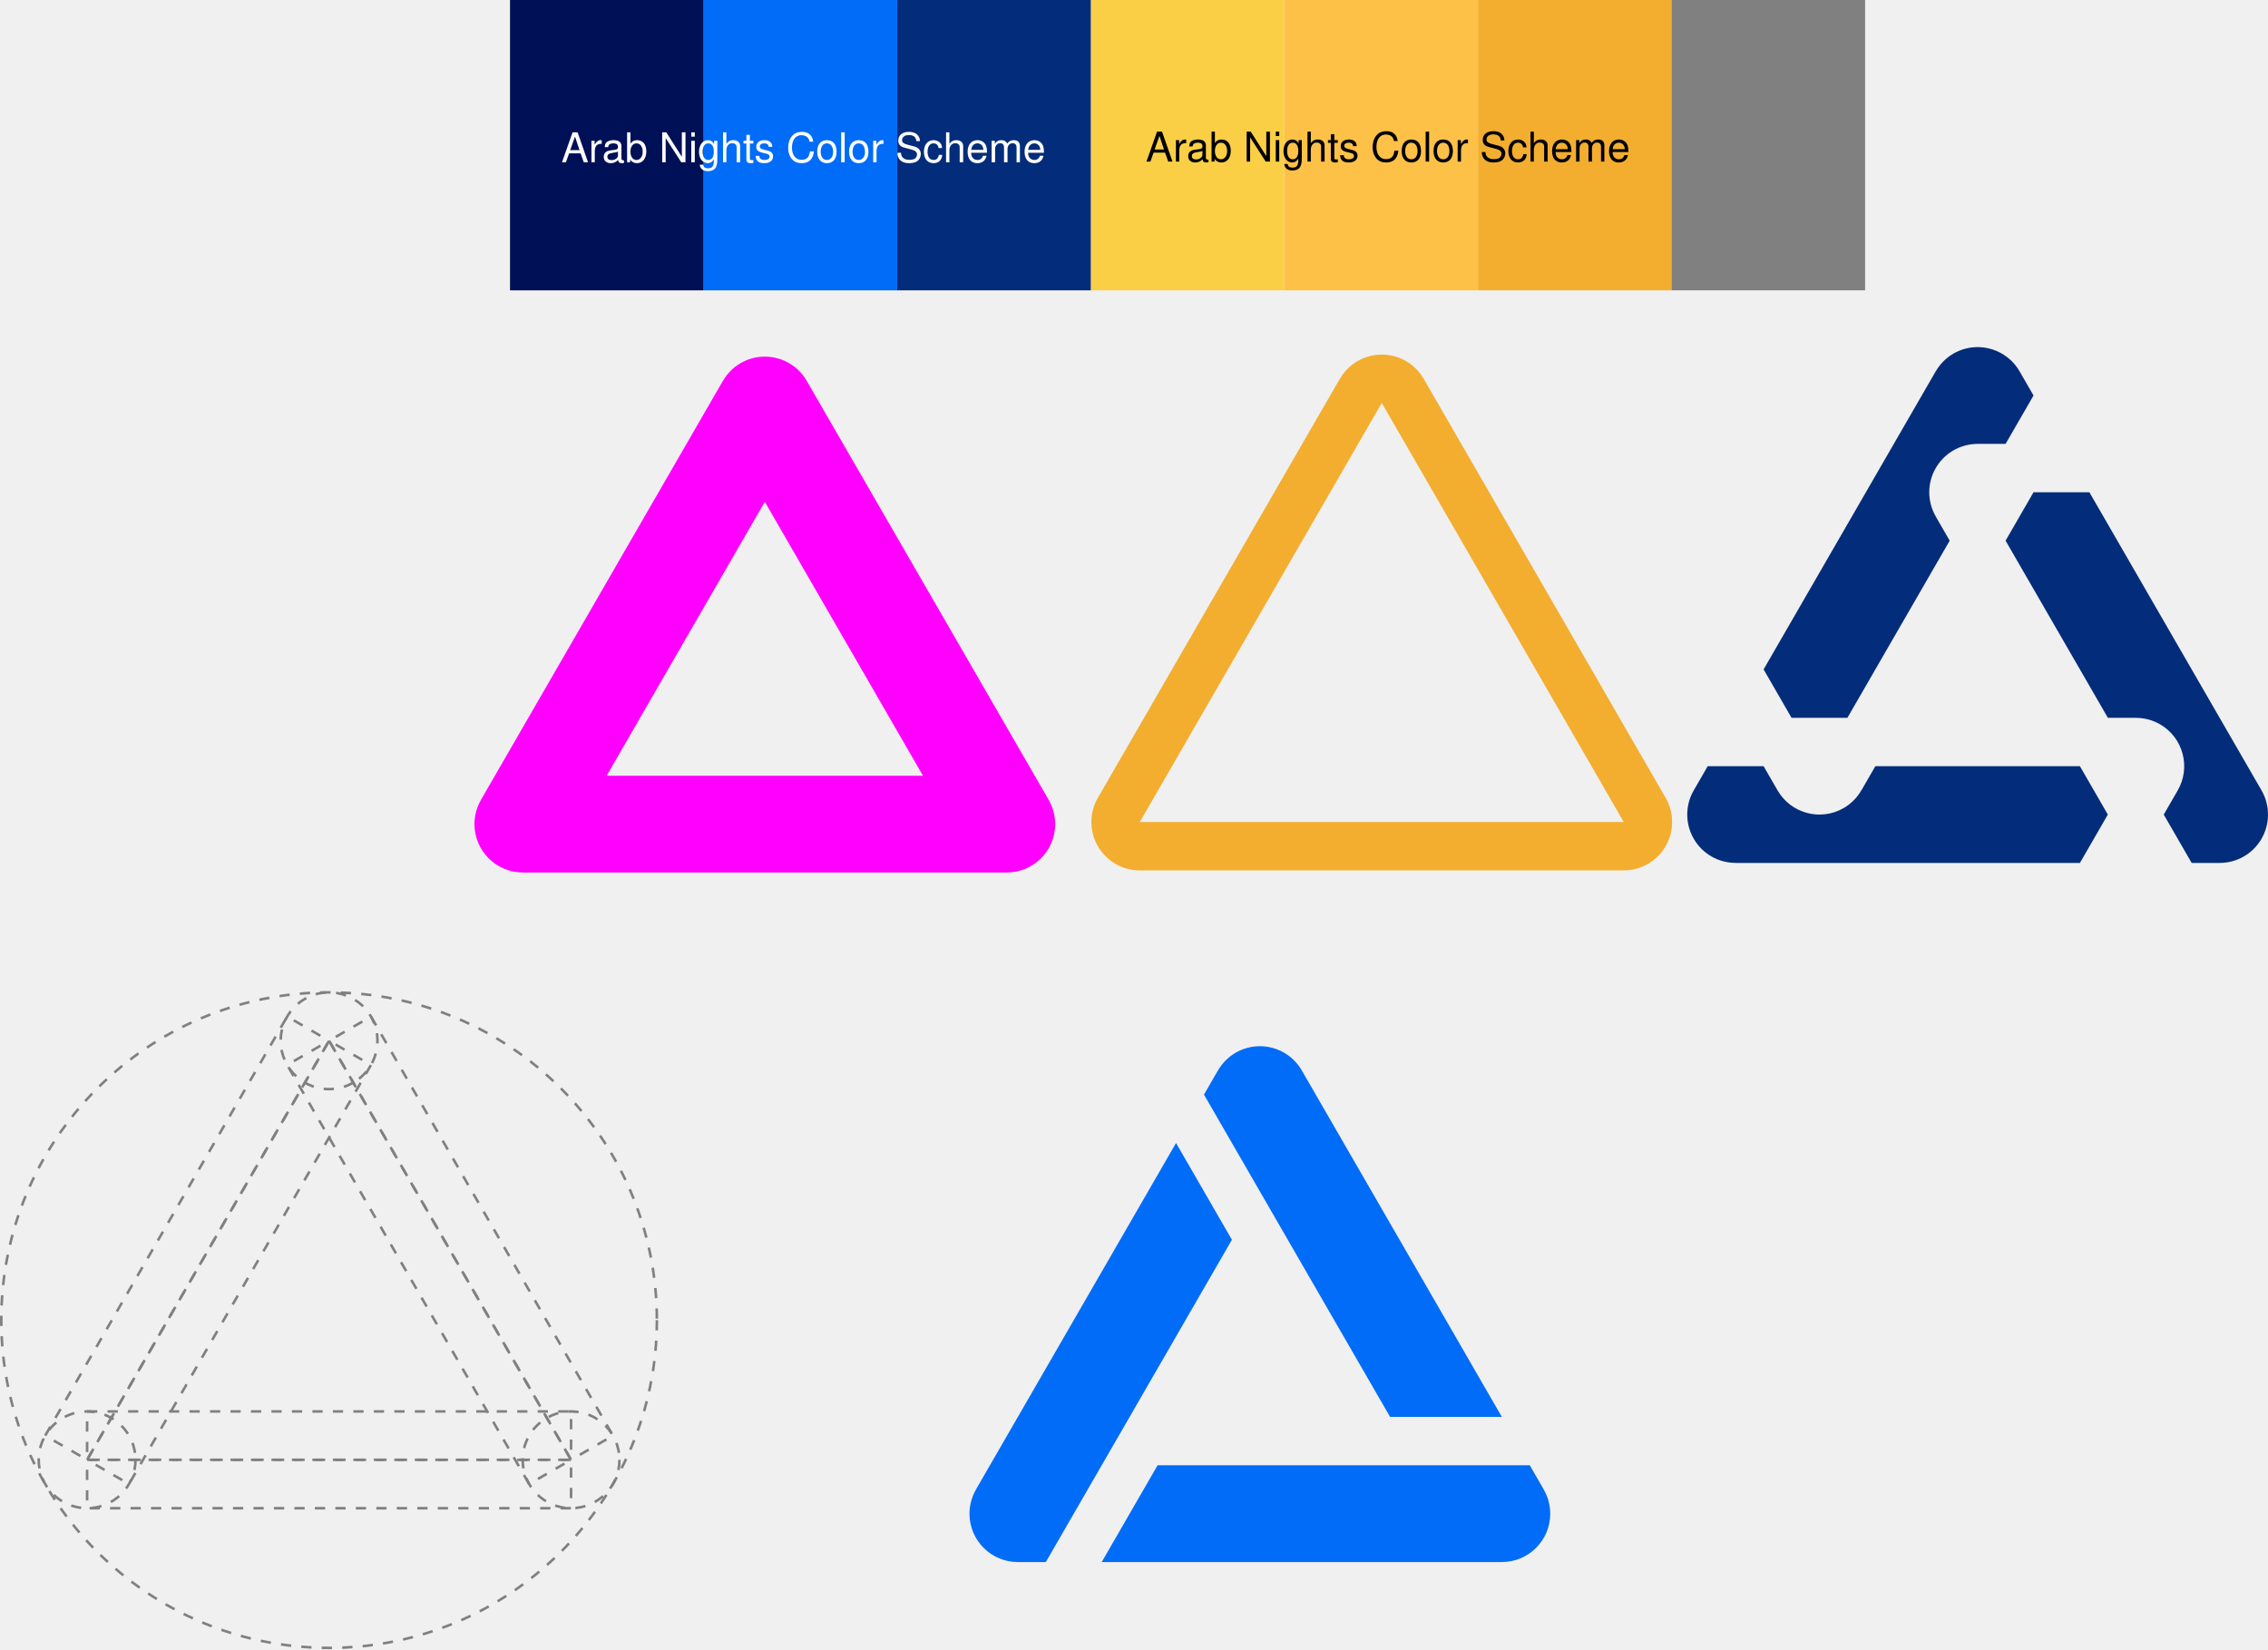
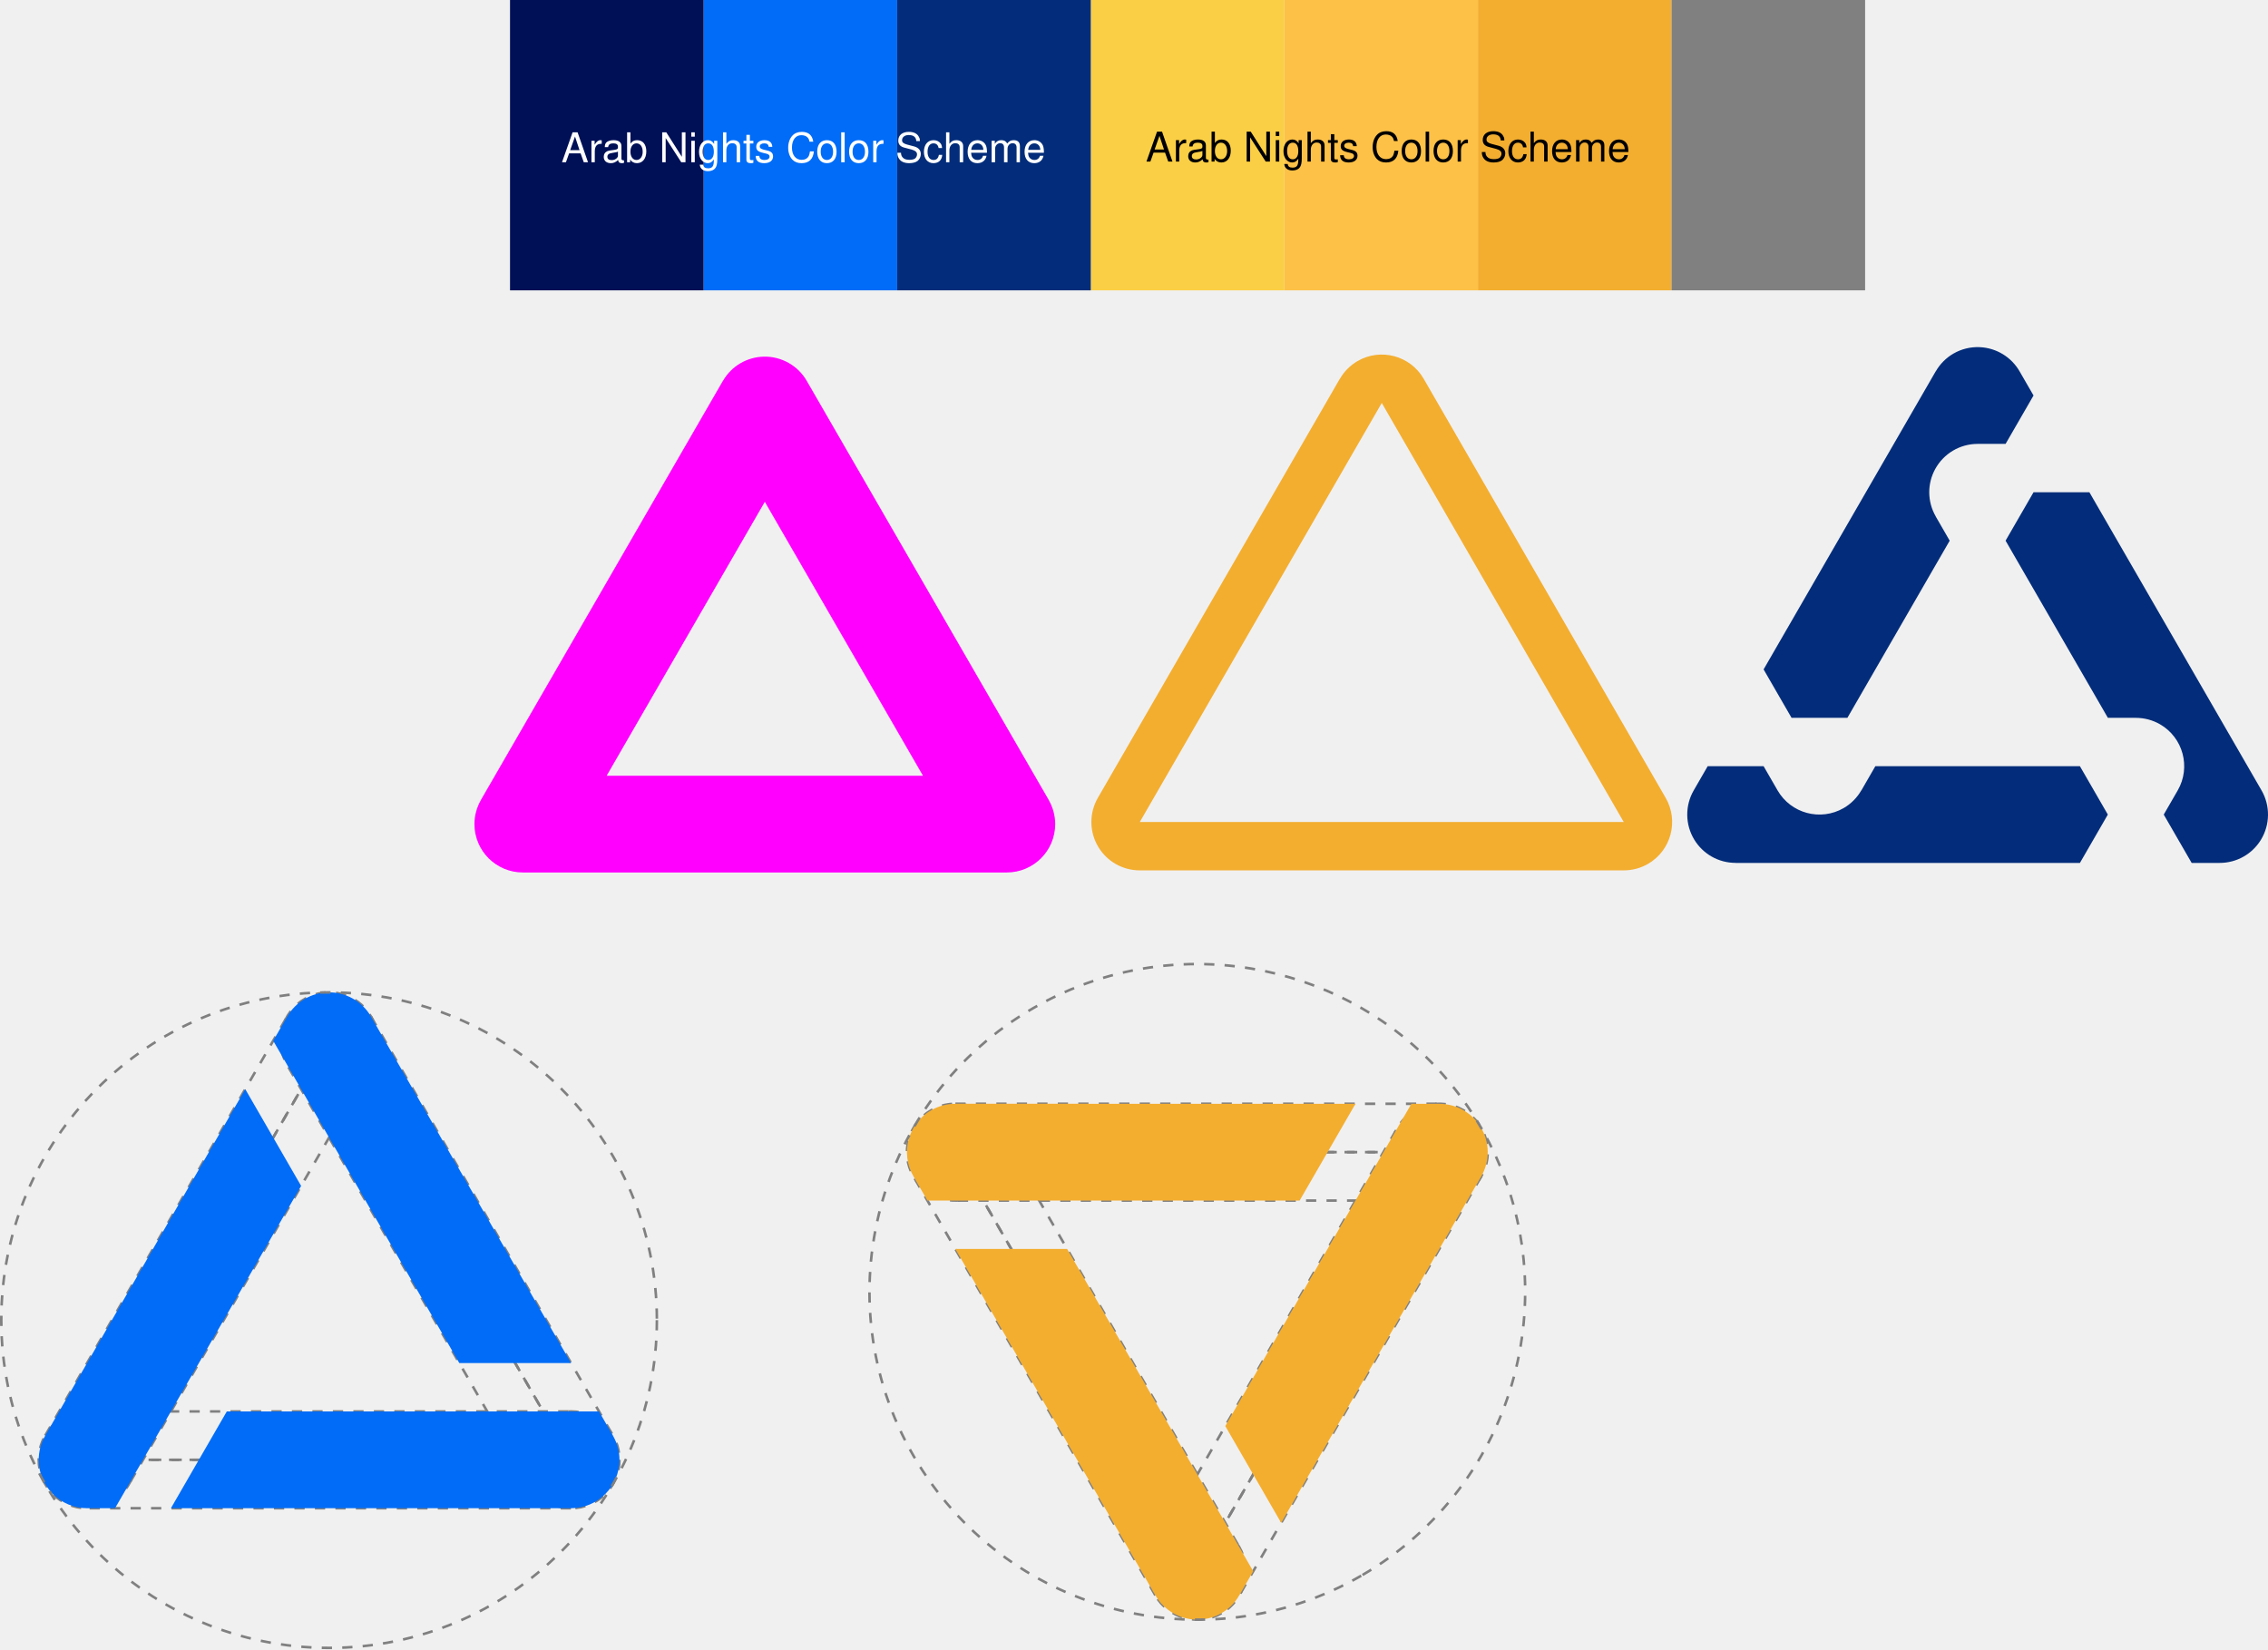
<svg xmlns="http://www.w3.org/2000/svg" width="234.318mm" height="170.405mm" viewBox="0 0 234.318 170.405" version="1.1" id="svg8">
  <defs id="defs2" />
  <g id="layer1" transform="translate(-50.88994,-137.9655)">
    <path style="opacity:1;fill:#032d7a;fill-opacity:1;stroke:none;stroke-width:0.66;stroke-linecap:butt;stroke-linejoin:bevel;stroke-miterlimit:4;stroke-dasharray:none;stroke-dashoffset:0;stroke-opacity:1;paint-order:markers stroke fill" d="m 255.444,173.836 a 5,5 0 0 0 -2.736,0.665 5,5 0 0 0 -1.824,1.833 l -0.005,-0.003 -17.783,30.802 2.886,5 5.774,-5.3e-4 10.566,-18.3 v -5.3e-4 l -1.443,-2.5 0.005,-0.002 a 5,5 0 0 1 -0.674,-2.498 5,5 0 0 1 0.612,-2.397 l 5.3e-4,-5.3e-4 a 5,5 0 0 1 4.388,-2.603 h 2.886 l 2.887,-5 -1.443,-2.5 a 5,5 0 0 0 -4.094,-2.494 z m 5.539,14.994 -2.887,5.001 10.566,18.301 h 2.888 l -5.2e-4,0.007 a 5,5 0 0 1 2.5,0.664 5,5 0 0 1 1.831,6.83 l -1.444,2.501 2.886,4.998 2.888,-5.3e-4 -5.3e-4,-0.003 a 5,5 0 0 0 2.499,-0.665 5,5 0 0 0 1.77,-1.729 v -5.3e-4 a 5,5 0 0 0 0.06,-5.102 l -17.783,-30.801 z m -16.341,28.302 -1.443,2.5 -0.006,-0.004 a 5,5 0 0 1 -1.825,1.833 5,5 0 0 1 -6.831,-1.83 l -1.443,-2.499 h -5.773 l -1.443,2.499 a 5,5 0 0 0 0.06,5.101 5,5 0 0 0 1.77,1.729 5,5 0 0 0 2.5,0.664 l 5.3e-4,0.006 h 35.567 l 2.886,-4.998 -2.887,-5 z" id="path5974-3-48-3" />
    <path style="opacity:1;fill:#ff00ff;fill-opacity:1;stroke:none;stroke-width:0.66;stroke-linecap:butt;stroke-linejoin:bevel;stroke-miterlimit:4;stroke-dasharray:none;stroke-dashoffset:0;stroke-opacity:1;paint-order:markers stroke fill" d="m 129.789,174.818 a 5,5 0 0 0 -2.382,0.668 5,5 0 0 0 -1.825,1.833 l -0.005,-0.003 -25,43.301 0.004,0.002 a 5,5 0 0 0 -0.674,2.497 5,5 0 0 0 5,5 h 50 a 5,5 0 0 0 5,-5 5,5 0 0 0 -0.675,-2.496 l 0.005,-0.003 -25,-43.301 a 5,5 0 0 0 -4.448,-2.499 z m 0.118,14.998 16.34,28.302 h -32.68 z" id="path5974-3-48-3-1" />
    <rect style="opacity:1;fill:none;fill-opacity:1;stroke:#808080;stroke-width:0.265;stroke-linecap:butt;stroke-linejoin:bevel;stroke-miterlimit:4;stroke-dasharray:1.058, 1.058;stroke-dashoffset:0;stroke-opacity:1;paint-order:markers stroke fill" id="rect5991-9-95" width="50" height="5" x="59.889" y="288.805" />
    <rect style="opacity:1;fill:none;fill-opacity:1;stroke:#808080;stroke-width:0.265;stroke-linecap:butt;stroke-linejoin:bevel;stroke-miterlimit:4;stroke-dasharray:1.058, 1.058;stroke-dashoffset:0;stroke-opacity:1;paint-order:markers stroke fill" id="rect5991-6-9-1-2" width="50" height="5" x="-220.168" y="191.268" transform="rotate(-60)" />
    <rect style="opacity:1;fill:none;fill-opacity:1;stroke:#808080;stroke-width:0.265;stroke-linecap:butt;stroke-linejoin:bevel;stroke-miterlimit:4;stroke-dasharray:1.058, 1.058;stroke-dashoffset:0;stroke-opacity:1;paint-order:markers stroke fill" id="rect5991-6-9-3" width="50" height="5" x="59.889" y="283.805" />
    <rect style="opacity:1;fill:#f3ae30;fill-opacity:1;stroke:none;stroke-width:5.928;stroke-linecap:butt;stroke-linejoin:bevel;stroke-miterlimit:4;stroke-dasharray:none;stroke-dashoffset:0;stroke-opacity:1;paint-order:markers stroke fill" id="rect819" width="30" height="20" x="137.966" y="-223.583" transform="rotate(90)" />
    <rect style="opacity:1;fill:#fdc148;fill-opacity:1;stroke:none;stroke-width:5.928;stroke-linecap:butt;stroke-linejoin:bevel;stroke-miterlimit:4;stroke-dasharray:none;stroke-dashoffset:0;stroke-opacity:1;paint-order:markers stroke fill" id="rect819-4" width="30" height="20" x="137.966" y="-203.583" transform="rotate(90)" />
    <rect style="opacity:1;fill:#fbcf45;fill-opacity:1;stroke:none;stroke-width:5.928;stroke-linecap:butt;stroke-linejoin:bevel;stroke-miterlimit:4;stroke-dasharray:none;stroke-dashoffset:0;stroke-opacity:1;paint-order:markers stroke fill" id="rect819-4-6" width="30" height="20" x="137.966" y="-183.583" transform="rotate(90)" />
    <rect style="opacity:1;fill:#032d7a;fill-opacity:1;stroke:none;stroke-width:5.928;stroke-linecap:butt;stroke-linejoin:bevel;stroke-miterlimit:4;stroke-dasharray:none;stroke-dashoffset:0;stroke-opacity:1;paint-order:markers stroke fill" id="rect819-6" width="30" height="20" x="137.966" y="-163.583" transform="rotate(90)" />
    <rect style="opacity:1;fill:#006cf7;fill-opacity:1;stroke:none;stroke-width:5.928;stroke-linecap:butt;stroke-linejoin:bevel;stroke-miterlimit:4;stroke-dasharray:none;stroke-dashoffset:0;stroke-opacity:1;paint-order:markers stroke fill" id="rect819-4-7" width="30" height="20" x="137.966" y="-143.583" transform="rotate(90)" />
    <rect style="opacity:1;fill:#001056;fill-opacity:1;stroke:none;stroke-width:5.928;stroke-linecap:butt;stroke-linejoin:bevel;stroke-miterlimit:4;stroke-dasharray:none;stroke-dashoffset:0;stroke-opacity:1;paint-order:markers stroke fill" id="rect819-4-6-8" width="30" height="20" x="137.966" y="-123.583" transform="rotate(90)" />
    <text xml:space="preserve" style="font-style:normal;font-variant:normal;font-weight:bold;font-stretch:normal;font-size:3.175px;line-height:0;font-family:helvetica;-inkscape-font-specification:'helvetica Bold';letter-spacing:0px;word-spacing:0px;fill:#000000;fill-opacity:1;stroke:none;stroke-width:0.265" x="169.259" y="154.659" id="text817-6">
      <tspan id="tspan815-7" x="169.259" y="154.659" style="font-style:normal;font-variant:normal;font-weight:normal;font-stretch:normal;font-size:4.233px;font-family:helvetica;-inkscape-font-specification:helvetica;stroke-width:0.265">Arab Nights Color Scheme</tspan>
    </text>
    <text xml:space="preserve" style="font-style:normal;font-variant:normal;font-weight:bold;font-stretch:normal;font-size:3.175px;line-height:0;font-family:helvetica;-inkscape-font-specification:'helvetica Bold';letter-spacing:0px;word-spacing:0px;fill:#ffffff;fill-opacity:1;stroke:none;stroke-width:0.265" x="108.875" y="154.731" id="text817-6-9">
      <tspan id="tspan815-7-1" x="108.875" y="154.731" style="font-style:normal;font-variant:normal;font-weight:normal;font-stretch:normal;font-size:4.233px;font-family:helvetica;-inkscape-font-specification:helvetica;fill:#ffffff;stroke-width:0.265">Arab Nights Color Scheme</tspan>
    </text>
    <circle style="opacity:1;fill:none;fill-opacity:1;stroke:#808080;stroke-width:0.265;stroke-linecap:butt;stroke-linejoin:bevel;stroke-miterlimit:4;stroke-dasharray:1.058, 1.058;stroke-dashoffset:0;stroke-opacity:1;paint-order:markers stroke fill" id="path5974-3-8" cx="59.889" cy="288.805" r="5" />
    <rect style="opacity:1;fill:none;fill-opacity:1;stroke:#808080;stroke-width:0.265;stroke-linecap:butt;stroke-linejoin:bevel;stroke-miterlimit:4;stroke-dasharray:1.058, 1.058;stroke-dashoffset:0;stroke-opacity:1;paint-order:markers stroke fill" id="rect5991-9-3-9" width="50" height="5" x="-220.168" y="196.268" transform="rotate(-60)" />
    <circle style="opacity:1;fill:none;fill-opacity:1;stroke:#808080;stroke-width:0.265;stroke-linecap:butt;stroke-linejoin:bevel;stroke-miterlimit:4;stroke-dasharray:1.058, 1.058;stroke-dashoffset:0;stroke-opacity:1;paint-order:markers stroke fill" id="path5974-3-1-3" cx="255.057" cy="49.236" r="5" transform="rotate(60)" />
    <rect style="opacity:1;fill:none;fill-opacity:1;stroke:#808080;stroke-width:0.265;stroke-linecap:butt;stroke-linejoin:bevel;stroke-miterlimit:4;stroke-dasharray:1.058, 1.058;stroke-dashoffset:0;stroke-opacity:1;paint-order:markers stroke fill" id="rect5991-9-9-5" width="50" height="5" x="255.057" y="49.236" transform="rotate(60)" />
    <rect style="opacity:1;fill:none;fill-opacity:1;stroke:#808080;stroke-width:0.265;stroke-linecap:butt;stroke-linejoin:bevel;stroke-miterlimit:4;stroke-dasharray:1.058, 1.058;stroke-dashoffset:0;stroke-opacity:1;paint-order:markers stroke fill" id="rect5991-6-9-5-0" width="50" height="5" x="255.057" y="44.236" transform="rotate(60)" />
    <circle style="opacity:1;fill:none;fill-opacity:1;stroke:#808080;stroke-width:0.265;stroke-linecap:butt;stroke-linejoin:bevel;stroke-miterlimit:4;stroke-dasharray:1.058, 1.058;stroke-dashoffset:0;stroke-opacity:1;paint-order:markers stroke fill" id="path5974-6-4-7" cx="109.889" cy="288.805" r="5" />
    <path style="opacity:1;fill:#f3ae30;fill-opacity:1;stroke:none;stroke-width:0.66;stroke-linecap:butt;stroke-linejoin:bevel;stroke-miterlimit:4;stroke-dasharray:none;stroke-dashoffset:0;stroke-opacity:1;paint-order:markers stroke fill" d="m 164.377,225.505 a 5,5 0 0 0 1.77,1.728 5,5 0 0 0 2.5,0.665 l -7.7e-4,0.005 50,4e-5 7.6e-4,-0.005 a 5,5 0 0 0 2.5,-0.665 5,5 0 0 0 1.83,-6.83 l -25,-43.301 a 5,5 0 0 0 -6.83,-1.83 5,5 0 0 0 -1.825,1.833 l -0.006,-0.004 -25,43.301 a 5,5 0 0 0 0.06,5.102 z m 4.27,-2.602 25,-43.301 25,43.301 z" id="path5974-3-4-7-1-7-2-9" />
-     <path style="opacity:1;fill:#006cf7;fill-opacity:1;stroke:none;stroke-width:0.782;stroke-linecap:butt;stroke-linejoin:bevel;stroke-miterlimit:4;stroke-dasharray:none;stroke-dashoffset:0;stroke-opacity:1;paint-order:markers stroke fill" d="m 180.934,246.07 a 5,5 0 0 0 -2.382,0.669 5,5 0 0 0 -1.826,1.832 l -0.004,-0.003 -1.443,2.5 1.441,2.496 a 5,5 0 0 0 0.002,0.004 l 17.783,30.801 h 11.548 l -20.67,-35.801 a 5,5 0 0 0 -4.448,-2.499 z m -8.542,9.998 -20.67,35.801 0.004,0.002 a 5,5 0 0 0 -0.674,2.498 5,5 0 0 0 5,5 h 2.887 l 1.443,-2.5 4.33,-7.5 13.453,-23.301 z m -1.906,33.301 -5.774,10 h 41.34 a 5,5 0 0 0 5,-5 5,5 0 0 0 -0.674,-2.498 l 0.004,-0.002 -1.443,-2.5 h -2.887 -8.66 z" id="rect5991-9-95-0" />
+     <path style="opacity:1;fill:#006cf7;fill-opacity:1;stroke:none;stroke-width:0.782;stroke-linecap:butt;stroke-linejoin:bevel;stroke-miterlimit:4;stroke-dasharray:none;stroke-dashoffset:0;stroke-opacity:1;paint-order:markers stroke fill" d="m 84.771,240.505 a 5,5 0 0 0 -2.382,0.669 5,5 0 0 0 -1.826,1.832 l -0.004,-0.003 -1.443,2.5 1.441,2.496 a 5,5 0 0 0 0.002,0.004 l 17.783,30.801 H 109.889 L 89.219,243.003 a 5,5 0 0 0 -4.448,-2.499 z m -8.542,9.998 -20.67,35.801 0.004,0.002 a 5,5 0 0 0 -0.674,2.498 5,5 0 0 0 5,5 h 2.887 l 1.443,-2.5 4.33,-7.5 13.453,-23.301 z m -1.906,33.301 -5.774,10 h 41.34 a 5,5 0 0 0 5,-5 5,5 0 0 0 -0.674,-2.498 l 0.004,-0.002 -1.443,-2.5 h -2.887 -8.66 z" id="rect5991-9-95-0" />
    <circle style="opacity:1;fill:none;fill-opacity:1;stroke:#808080;stroke-width:0.265;stroke-linecap:butt;stroke-linejoin:bevel;stroke-miterlimit:4;stroke-dasharray:1.058, 1.058;stroke-dashoffset:0;stroke-opacity:1;paint-order:markers stroke fill" id="path8395" cx="84.889" cy="274.371" r="33.866" />
    <rect style="opacity:1;fill:#808080;fill-opacity:1;stroke:none;stroke-width:5.928;stroke-linecap:butt;stroke-linejoin:bevel;stroke-miterlimit:4;stroke-dasharray:none;stroke-dashoffset:0;stroke-opacity:1;paint-order:markers stroke fill" id="rect819-4-6-8-1" width="30" height="20" x="137.966" y="-243.583" transform="rotate(90)" />
+     <rect style="opacity:1;fill:none;fill-opacity:1;stroke:#808080;stroke-width:0.265;stroke-linecap:butt;stroke-linejoin:bevel;stroke-miterlimit:4;stroke-dasharray:1.058, 1.058;stroke-dashoffset:0;stroke-opacity:1;paint-order:markers stroke fill" id="rect5991-9-95-6" width="50" height="5" x="297.379" y="-1.043" transform="rotate(60)" />
+     <rect style="opacity:1;fill:none;fill-opacity:1;stroke:#808080;stroke-width:0.265;stroke-linecap:butt;stroke-linejoin:bevel;stroke-miterlimit:4;stroke-dasharray:1.058, 1.058;stroke-dashoffset:0;stroke-opacity:1;paint-order:markers stroke fill" id="rect5991-6-9-1-2-0" width="50" height="5" x="149.593" y="252.016" />
+     <rect style="opacity:1;fill:none;fill-opacity:1;stroke:#808080;stroke-width:0.265;stroke-linecap:butt;stroke-linejoin:bevel;stroke-miterlimit:4;stroke-dasharray:1.058, 1.058;stroke-dashoffset:0;stroke-opacity:1;paint-order:markers stroke fill" id="rect5991-6-9-3-8" width="50" height="5" x="297.379" y="-6.043" transform="rotate(60)" />
+     <circle style="opacity:1;fill:none;fill-opacity:1;stroke:#808080;stroke-width:0.265;stroke-linecap:butt;stroke-linejoin:bevel;stroke-miterlimit:4;stroke-dasharray:1.058, 1.058;stroke-dashoffset:0;stroke-opacity:1;paint-order:markers stroke fill" id="path5974-3-8-0" cx="297.379" cy="-1.043" r="5" transform="rotate(60)" />
+     <rect style="opacity:1;fill:none;fill-opacity:1;stroke:#808080;stroke-width:0.265;stroke-linecap:butt;stroke-linejoin:bevel;stroke-miterlimit:4;stroke-dasharray:1.058, 1.058;stroke-dashoffset:0;stroke-opacity:1;paint-order:markers stroke fill" id="rect5991-9-3-9-6" width="50" height="5" x="149.593" y="257.016" />
+     <circle style="opacity:1;fill:none;fill-opacity:1;stroke:#808080;stroke-width:0.265;stroke-linecap:butt;stroke-linejoin:bevel;stroke-miterlimit:4;stroke-dasharray:1.058, 1.058;stroke-dashoffset:0;stroke-opacity:1;paint-order:markers stroke fill" id="path5974-3-1-3-1" cx="122.786" cy="-301.361" r="5" transform="rotate(120)" />
+     <rect style="opacity:1;fill:none;fill-opacity:1;stroke:#808080;stroke-width:0.265;stroke-linecap:butt;stroke-linejoin:bevel;stroke-miterlimit:4;stroke-dasharray:1.058, 1.058;stroke-dashoffset:0;stroke-opacity:1;paint-order:markers stroke fill" id="rect5991-9-9-5-4" width="50" height="5" x="122.786" y="-301.361" transform="rotate(120)" />
+     <rect style="opacity:1;fill:none;fill-opacity:1;stroke:#808080;stroke-width:0.265;stroke-linecap:butt;stroke-linejoin:bevel;stroke-miterlimit:4;stroke-dasharray:1.058, 1.058;stroke-dashoffset:0;stroke-opacity:1;paint-order:markers stroke fill" id="rect5991-6-9-5-0-5" width="50" height="5" x="122.786" y="-306.361" transform="rotate(120)" />
+     <circle style="opacity:1;fill:none;fill-opacity:1;stroke:#808080;stroke-width:0.265;stroke-linecap:butt;stroke-linejoin:bevel;stroke-miterlimit:4;stroke-dasharray:1.058, 1.058;stroke-dashoffset:0;stroke-opacity:1;paint-order:markers stroke fill" id="path5974-6-4-7-9" cx="347.379" cy="-1.043" r="5" transform="rotate(60)" />
+     <path style="opacity:1;fill:#f3ae30;fill-opacity:1;stroke:none;stroke-width:0.782;stroke-linecap:butt;stroke-linejoin:bevel;stroke-miterlimit:4;stroke-dasharray:none;stroke-dashoffset:0;stroke-opacity:1;paint-order:markers stroke fill" d="m 203.863,254.415 a 5,5 0 0 0 -1.77,-1.728 5,5 0 0 0 -2.5,-0.666 l 6e-4,-0.005 -2.887,1e-4 -1.441,2.496 a 5,5 0 0 0 -0.002,0.003 l -17.783,30.801 5.774,10.001 20.67,-35.801 a 5,5 0 0 0 -0.06,-5.102 z m -12.93,-2.399 -41.34,-7e-5 -2.3e-4,0.004 a 5,5 0 0 0 -2.5,0.665 5,5 0 0 0 -1.83,6.83 l 1.444,2.5 2.887,-1.2e-4 8.661,1.8e-4 26.906,1.1e-4 z m -29.793,15 -11.548,-5e-5 20.67,35.801 a 5,5 0 0 0 6.83,1.83 5,5 0 0 0 1.826,-1.833 l 0.003,0.002 1.444,-2.5 -1.444,-2.5 -4.33,-7.5 z" id="rect5991-9-95-0-1" />
+     <circle style="opacity:1;fill:none;fill-opacity:1;stroke:#808080;stroke-width:0.265;stroke-linecap:butt;stroke-linejoin:bevel;stroke-miterlimit:4;stroke-dasharray:1.058, 1.058;stroke-dashoffset:0;stroke-opacity:1;paint-order:markers stroke fill" id="path8395-9" cx="322.379" cy="-15.476" r="33.866" transform="rotate(60)" />
  </g>
</svg>
